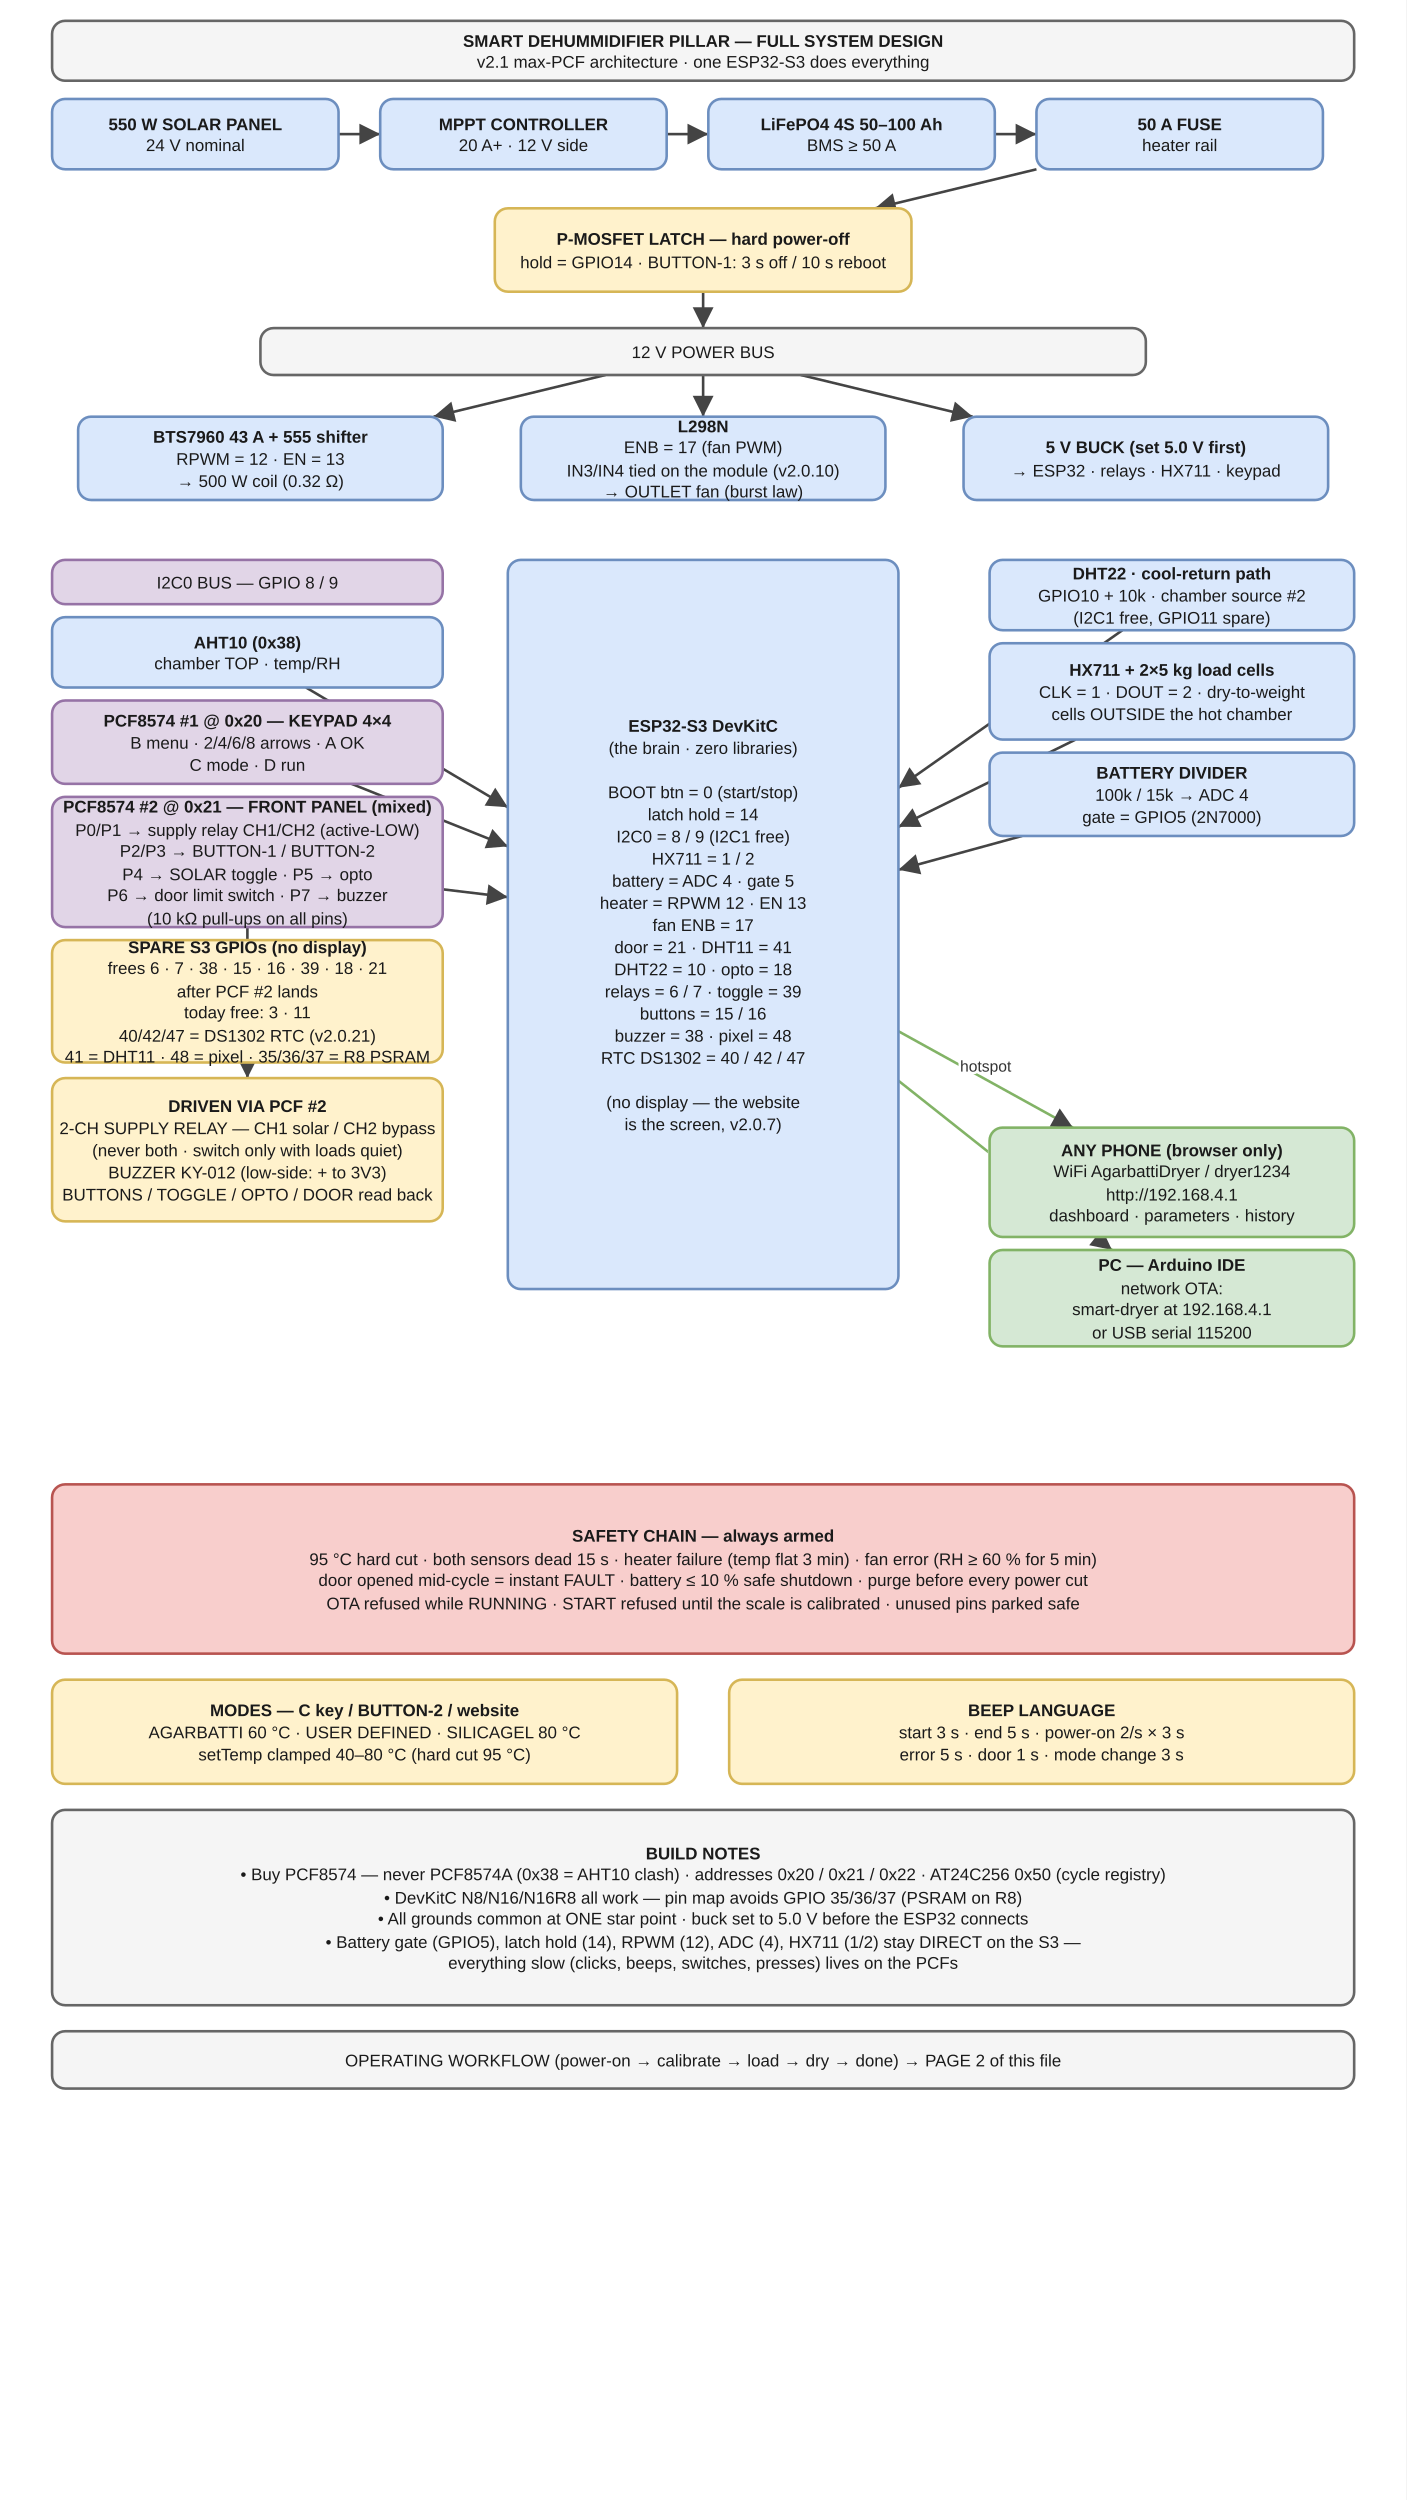
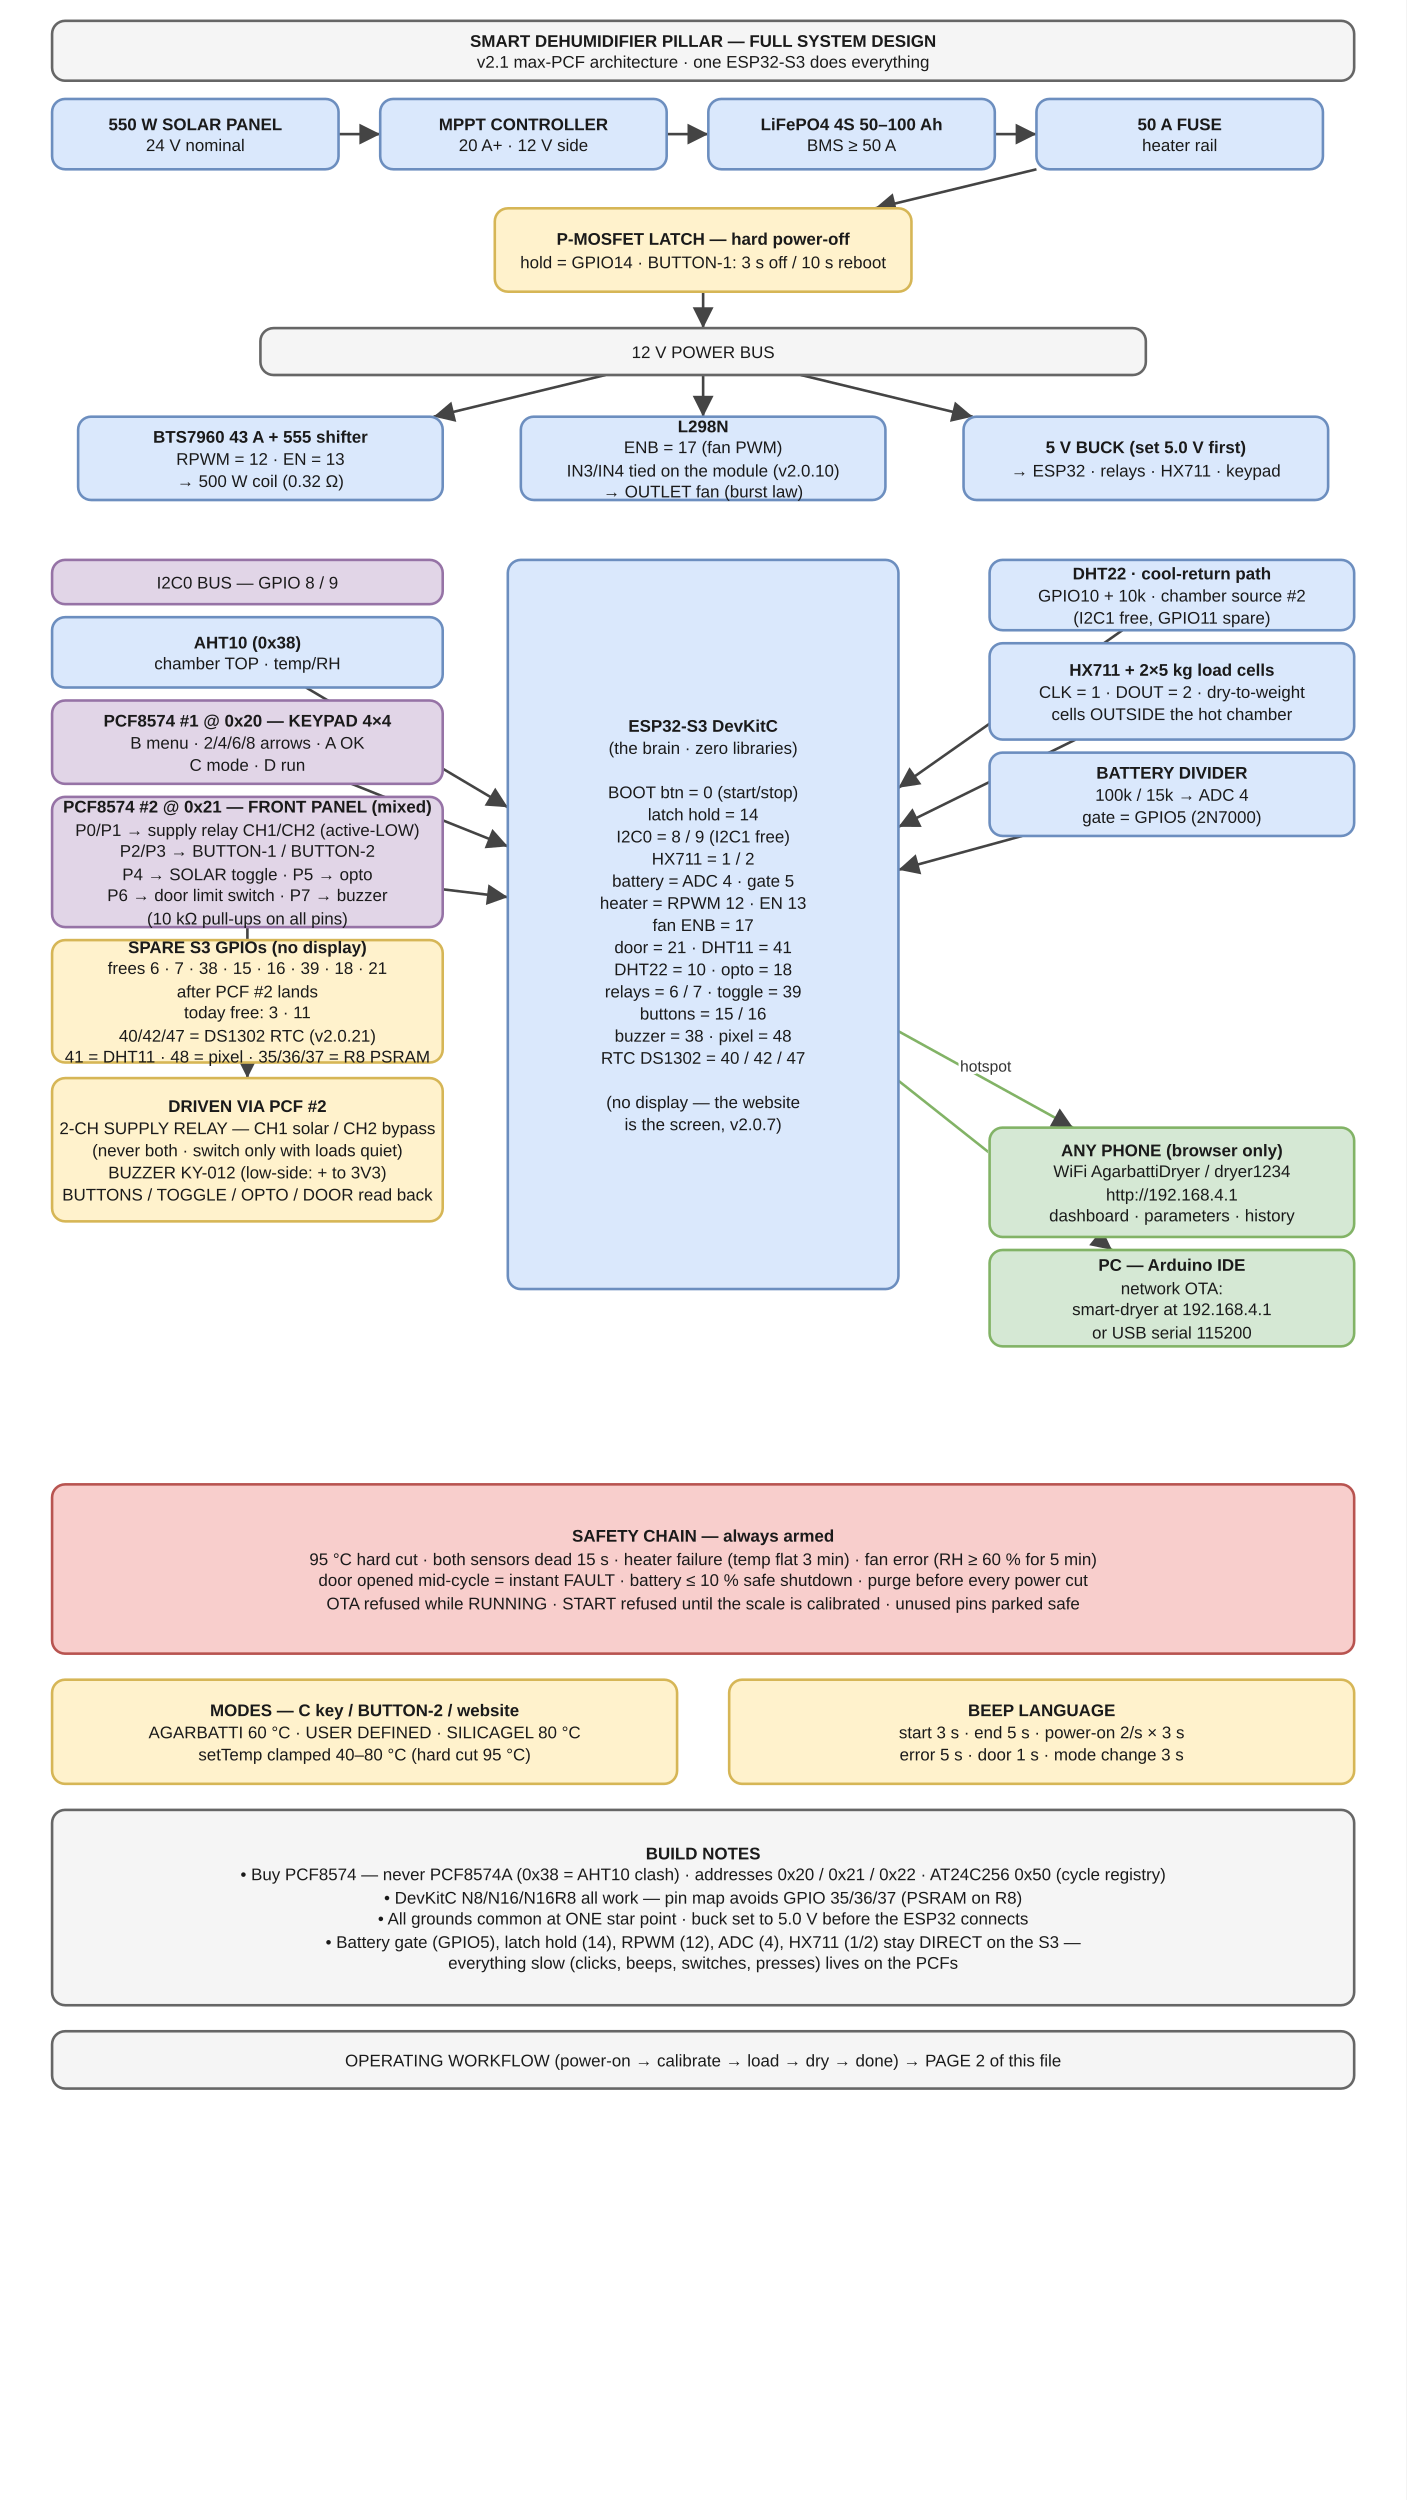
<svg xmlns="http://www.w3.org/2000/svg" viewBox="0 0 1080 1920" font-family="Segoe UI, Arial, sans-serif">
  <defs>
    <marker id="arr" markerWidth="9" markerHeight="9" refX="8" refY="4" orient="auto">
      <path d="M0,0 L8,4 L0,8 z" fill="#444" />
    </marker>
  </defs>
  <rect width="1080" height="1920" fill="#ffffff" />
  <line x1="260" y1="103" x2="292" y2="103" stroke="#444" stroke-width="2" marker-end="url(#arr)" />
  <line x1="512" y1="103" x2="544" y2="103" stroke="#444" stroke-width="2" marker-end="url(#arr)" />
  <line x1="764" y1="103" x2="796" y2="103" stroke="#444" stroke-width="2" marker-end="url(#arr)" />
  <line x1="796" y1="130" x2="672" y2="160" stroke="#444" stroke-width="2" marker-end="url(#arr)" />
  <line x1="540" y1="224" x2="540" y2="252" stroke="#444" stroke-width="2" marker-end="url(#arr)" />
  <line x1="465" y1="288" x2="333" y2="320" stroke="#444" stroke-width="2" marker-end="url(#arr)" />
  <line x1="540" y1="288" x2="540" y2="320" stroke="#444" stroke-width="2" marker-end="url(#arr)" />
  <line x1="615" y1="288" x2="747" y2="320" stroke="#444" stroke-width="2" marker-end="url(#arr)" />
  <line x1="235" y1="528" x2="390" y2="620" stroke="#444" stroke-width="2" marker-end="url(#arr)" />
  <line x1="270" y1="602" x2="390" y2="650" stroke="#444" stroke-width="2" marker-end="url(#arr)" />
  <line x1="340" y1="683" x2="390" y2="689" stroke="#444" stroke-width="2" marker-end="url(#arr)" />
  <line x1="190" y1="712" x2="190" y2="828" stroke="#444" stroke-width="2" marker-end="url(#arr)" />
  <line x1="862" y1="484" x2="690" y2="605" stroke="#444" stroke-width="2" marker-end="url(#arr)" />
  <line x1="826" y1="568" x2="690" y2="635" stroke="#444" stroke-width="2" marker-end="url(#arr)" />
  <line x1="785" y1="642" x2="690" y2="668" stroke="#444" stroke-width="2" marker-end="url(#arr)" />
  <line x1="690" y1="792" x2="824" y2="866" stroke="#82b366" stroke-width="2" marker-end="url(#arr)" />
  <text x="757" y="823" font-size="12" text-anchor="middle" fill="#333" stroke="#ffffff" stroke-width="4" paint-order="stroke">hotspot</text>
  <line x1="690" y1="830" x2="854" y2="960" stroke="#82b366" stroke-width="2" marker-end="url(#arr)" />
  <text x="772" y="889" font-size="12" text-anchor="middle" fill="#333" stroke="#ffffff" stroke-width="4" paint-order="stroke">OTA</text>
  <rect x="40" y="16" width="1000" height="46" rx="10" fill="#f5f5f5" stroke="#666666" stroke-width="2" />
-   <text x="540" y="36" font-size="13" text-anchor="middle" fill="#1a1a1a" font-weight="bold">SMART DEHUMMIDIFIER PILLAR — FULL SYSTEM DESIGN</text>
+   <text x="540" y="36" font-size="13" text-anchor="middle" fill="#1a1a1a" font-weight="bold">SMART DEHUMIDIFIER PILLAR — FULL SYSTEM DESIGN</text>
  <text x="540" y="52" font-size="13" text-anchor="middle" fill="#1a1a1a">v2.1 max-PCF architecture · one ESP32-S3 does everything</text>
  <rect x="40" y="76" width="220" height="54" rx="10" fill="#dae8fc" stroke="#6c8ebf" stroke-width="2" />
  <text x="150" y="100" font-size="13" text-anchor="middle" fill="#1a1a1a" font-weight="bold">550 W SOLAR PANEL</text>
  <text x="150" y="116" font-size="13" text-anchor="middle" fill="#1a1a1a">24 V nominal</text>
  <rect x="292" y="76" width="220" height="54" rx="10" fill="#dae8fc" stroke="#6c8ebf" stroke-width="2" />
  <text x="402" y="100" font-size="13" text-anchor="middle" fill="#1a1a1a" font-weight="bold">MPPT CONTROLLER</text>
  <text x="402" y="116" font-size="13" text-anchor="middle" fill="#1a1a1a">20 A+ · 12 V side</text>
  <rect x="544" y="76" width="220" height="54" rx="10" fill="#dae8fc" stroke="#6c8ebf" stroke-width="2" />
  <text x="654" y="100" font-size="13" text-anchor="middle" fill="#1a1a1a" font-weight="bold">LiFePO4 4S 50–100 Ah</text>
  <text x="654" y="116" font-size="13" text-anchor="middle" fill="#1a1a1a">BMS ≥ 50 A</text>
  <rect x="796" y="76" width="220" height="54" rx="10" fill="#dae8fc" stroke="#6c8ebf" stroke-width="2" />
  <text x="906" y="100" font-size="13" text-anchor="middle" fill="#1a1a1a" font-weight="bold">50 A FUSE</text>
  <text x="906" y="116" font-size="13" text-anchor="middle" fill="#1a1a1a">heater rail</text>
  <rect x="380" y="160" width="320" height="64" rx="10" fill="#fff2cc" stroke="#d6b656" stroke-width="2" />
  <text x="540" y="188" font-size="13" text-anchor="middle" fill="#1a1a1a" font-weight="bold">P-MOSFET LATCH — hard power-off</text>
  <text x="540" y="206" font-size="13" text-anchor="middle" fill="#1a1a1a">hold = GPIO14 · BUTTON-1: 3 s off / 10 s reboot</text>
  <rect x="200" y="252" width="680" height="36" rx="10" fill="#f5f5f5" stroke="#666666" stroke-width="2" />
  <text x="540" y="275" font-size="13" text-anchor="middle" fill="#1a1a1a">12 V POWER BUS</text>
  <rect x="60" y="320" width="280" height="64" rx="10" fill="#dae8fc" stroke="#6c8ebf" stroke-width="2" />
  <text x="200" y="340" font-size="13" text-anchor="middle" fill="#1a1a1a" font-weight="bold">BTS7960 43 A + 555 shifter</text>
  <text x="200" y="357" font-size="13" text-anchor="middle" fill="#1a1a1a">RPWM = 12 · EN = 13</text>
  <text x="200" y="374" font-size="13" text-anchor="middle" fill="#1a1a1a">→ 500 W coil (0.32 Ω)</text>
  <rect x="400" y="320" width="280" height="64" rx="10" fill="#dae8fc" stroke="#6c8ebf" stroke-width="2" />
  <text x="540" y="332" font-size="13" text-anchor="middle" fill="#1a1a1a" font-weight="bold">L298N</text>
  <text x="540" y="348" font-size="13" text-anchor="middle" fill="#1a1a1a">ENB = 17 (fan PWM)</text>
  <text x="540" y="366" font-size="13" text-anchor="middle" fill="#1a1a1a">IN3/IN4 tied on the module (v2.0.10)</text>
  <text x="540" y="382" font-size="13" text-anchor="middle" fill="#1a1a1a">→ OUTLET fan (burst law)</text>
  <rect x="740" y="320" width="280" height="64" rx="10" fill="#dae8fc" stroke="#6c8ebf" stroke-width="2" />
  <text x="880" y="348" font-size="13" text-anchor="middle" fill="#1a1a1a" font-weight="bold">5 V BUCK (set 5.0 V first)</text>
  <text x="880" y="366" font-size="13" text-anchor="middle" fill="#1a1a1a">→ ESP32 · relays · HX711 · keypad</text>
  <rect x="390" y="430" width="300" height="560" rx="10" fill="#dae8fc" stroke="#6c8ebf" stroke-width="2" />
  <text x="540" y="562" font-size="13" text-anchor="middle" fill="#1a1a1a" font-weight="bold">ESP32-S3 DevKitC</text>
  <text x="540" y="579" font-size="13" text-anchor="middle" fill="#1a1a1a">(the brain · zero libraries)</text>
  <text x="540" y="596" font-size="13" text-anchor="middle" fill="#1a1a1a" />
  <text x="540" y="613" font-size="13" text-anchor="middle" fill="#1a1a1a">BOOT btn = 0 (start/stop)</text>
  <text x="540" y="630" font-size="13" text-anchor="middle" fill="#1a1a1a">latch hold = 14</text>
  <text x="540" y="647" font-size="13" text-anchor="middle" fill="#1a1a1a">I2C0 = 8 / 9 (I2C1 free)</text>
  <text x="540" y="664" font-size="13" text-anchor="middle" fill="#1a1a1a">HX711 = 1 / 2</text>
  <text x="540" y="681" font-size="13" text-anchor="middle" fill="#1a1a1a">battery = ADC 4 · gate 5</text>
  <text x="540" y="698" font-size="13" text-anchor="middle" fill="#1a1a1a">heater = RPWM 12 · EN 13</text>
  <text x="540" y="715" font-size="13" text-anchor="middle" fill="#1a1a1a">fan ENB = 17</text>
  <text x="540" y="732" font-size="13" text-anchor="middle" fill="#1a1a1a">door = 21 · DHT11 = 41</text>
  <text x="540" y="749" font-size="13" text-anchor="middle" fill="#1a1a1a">DHT22 = 10 · opto = 18</text>
  <text x="540" y="766" font-size="13" text-anchor="middle" fill="#1a1a1a">relays = 6 / 7 · toggle = 39</text>
  <text x="540" y="783" font-size="13" text-anchor="middle" fill="#1a1a1a">buttons = 15 / 16</text>
  <text x="540" y="800" font-size="13" text-anchor="middle" fill="#1a1a1a">buzzer = 38 · pixel = 48</text>
  <text x="540" y="817" font-size="13" text-anchor="middle" fill="#1a1a1a">RTC DS1302 = 40 / 42 / 47</text>
  <text x="540" y="834" font-size="13" text-anchor="middle" fill="#1a1a1a" />
  <text x="540" y="851" font-size="13" text-anchor="middle" fill="#1a1a1a">(no display — the website</text>
  <text x="540" y="868" font-size="13" text-anchor="middle" fill="#1a1a1a">is the screen, v2.0.7)</text>
  <rect x="40" y="430" width="300" height="34" rx="10" fill="#e1d5e7" stroke="#9673a6" stroke-width="2" />
  <text x="190" y="452" font-size="13" text-anchor="middle" fill="#1a1a1a">I2C0 BUS — GPIO 8 / 9</text>
  <rect x="40" y="474" width="300" height="54" rx="10" fill="#dae8fc" stroke="#6c8ebf" stroke-width="2" />
  <text x="190" y="498" font-size="13" text-anchor="middle" fill="#1a1a1a" font-weight="bold">AHT10 (0x38)</text>
  <text x="190" y="514" font-size="13" text-anchor="middle" fill="#1a1a1a">chamber TOP · temp/RH</text>
  <rect x="40" y="538" width="300" height="64" rx="10" fill="#e1d5e7" stroke="#9673a6" stroke-width="2" />
  <text x="190" y="558" font-size="13" text-anchor="middle" fill="#1a1a1a" font-weight="bold">PCF8574 #1 @ 0x20 — KEYPAD 4×4</text>
  <text x="190" y="575" font-size="13" text-anchor="middle" fill="#1a1a1a">B menu · 2/4/6/8 arrows · A OK</text>
  <text x="190" y="592" font-size="13" text-anchor="middle" fill="#1a1a1a">C mode · D run</text>
  <rect x="40" y="612" width="300" height="100" rx="10" fill="#e1d5e7" stroke="#9673a6" stroke-width="2" />
  <text x="190" y="624" font-size="13" text-anchor="middle" fill="#1a1a1a" font-weight="bold">PCF8574 #2 @ 0x21 — FRONT PANEL (mixed)</text>
  <text x="190" y="642" font-size="13" text-anchor="middle" fill="#1a1a1a">P0/P1 → supply relay CH1/CH2 (active-LOW)</text>
  <text x="190" y="658" font-size="13" text-anchor="middle" fill="#1a1a1a">P2/P3 → BUTTON-1 / BUTTON-2</text>
  <text x="190" y="676" font-size="13" text-anchor="middle" fill="#1a1a1a">P4 → SOLAR toggle · P5 → opto</text>
  <text x="190" y="692" font-size="13" text-anchor="middle" fill="#1a1a1a">P6 → door limit switch · P7 → buzzer</text>
  <text x="190" y="710" font-size="13" text-anchor="middle" fill="#1a1a1a">(10 kΩ pull-ups on all pins)</text>
  <rect x="40" y="722" width="300" height="94" rx="10" fill="#fff2cc" stroke="#d6b656" stroke-width="2" />
  <text x="190" y="732" font-size="13" text-anchor="middle" fill="#1a1a1a" font-weight="bold">SPARE S3 GPIOs (no display)</text>
  <text x="190" y="748" font-size="13" text-anchor="middle" fill="#1a1a1a">frees 6 · 7 · 38 · 15 · 16 · 39 · 18 · 21</text>
  <text x="190" y="766" font-size="13" text-anchor="middle" fill="#1a1a1a">after PCF #2 lands</text>
  <text x="190" y="782" font-size="13" text-anchor="middle" fill="#1a1a1a">today free: 3 · 11</text>
  <text x="190" y="800" font-size="13" text-anchor="middle" fill="#1a1a1a">40/42/47 = DS1302 RTC (v2.0.21)</text>
  <text x="190" y="816" font-size="13" text-anchor="middle" fill="#1a1a1a">41 = DHT11 · 48 = pixel · 35/36/37 = R8 PSRAM</text>
  <rect x="40" y="828" width="300" height="110" rx="10" fill="#fff2cc" stroke="#d6b656" stroke-width="2" />
  <text x="190" y="854" font-size="13" text-anchor="middle" fill="#1a1a1a" font-weight="bold">DRIVEN VIA PCF #2</text>
  <text x="190" y="871" font-size="13" text-anchor="middle" fill="#1a1a1a">2-CH SUPPLY RELAY — CH1 solar / CH2 bypass</text>
  <text x="190" y="888" font-size="13" text-anchor="middle" fill="#1a1a1a">(never both · switch only with loads quiet)</text>
  <text x="190" y="905" font-size="13" text-anchor="middle" fill="#1a1a1a">BUZZER KY-012 (low-side: + to 3V3)</text>
  <text x="190" y="922" font-size="13" text-anchor="middle" fill="#1a1a1a">BUTTONS / TOGGLE / OPTO / DOOR read back</text>
  <rect x="760" y="430" width="280" height="54" rx="10" fill="#dae8fc" stroke="#6c8ebf" stroke-width="2" />
  <text x="900" y="445" font-size="13" text-anchor="middle" fill="#1a1a1a" font-weight="bold">DHT22 · cool-return path</text>
  <text x="900" y="462" font-size="13" text-anchor="middle" fill="#1a1a1a">GPIO10 + 10k · chamber source #2</text>
  <text x="900" y="479" font-size="13" text-anchor="middle" fill="#1a1a1a">(I2C1 free, GPIO11 spare)</text>
  <rect x="760" y="494" width="280" height="74" rx="10" fill="#dae8fc" stroke="#6c8ebf" stroke-width="2" />
  <text x="900" y="519" font-size="13" text-anchor="middle" fill="#1a1a1a" font-weight="bold">HX711 + 2×5 kg load cells</text>
  <text x="900" y="536" font-size="13" text-anchor="middle" fill="#1a1a1a">CLK = 1 · DOUT = 2 · dry-to-weight</text>
  <text x="900" y="553" font-size="13" text-anchor="middle" fill="#1a1a1a">cells OUTSIDE the hot chamber</text>
  <rect x="760" y="578" width="280" height="64" rx="10" fill="#dae8fc" stroke="#6c8ebf" stroke-width="2" />
  <text x="900" y="598" font-size="13" text-anchor="middle" fill="#1a1a1a" font-weight="bold">BATTERY DIVIDER</text>
  <text x="900" y="615" font-size="13" text-anchor="middle" fill="#1a1a1a">100k / 15k → ADC 4</text>
  <text x="900" y="632" font-size="13" text-anchor="middle" fill="#1a1a1a">gate = GPIO5 (2N7000)</text>
  <rect x="760" y="866" width="280" height="84" rx="10" fill="#d5e8d4" stroke="#82b366" stroke-width="2" />
  <text x="900" y="888" font-size="13" text-anchor="middle" fill="#1a1a1a" font-weight="bold">ANY PHONE (browser only)</text>
  <text x="900" y="904" font-size="13" text-anchor="middle" fill="#1a1a1a">WiFi AgarbattiDryer / dryer1234</text>
  <text x="900" y="922" font-size="13" text-anchor="middle" fill="#1a1a1a">http://192.168.4.1</text>
  <text x="900" y="938" font-size="13" text-anchor="middle" fill="#1a1a1a">dashboard · parameters · history</text>
  <rect x="760" y="960" width="280" height="74" rx="10" fill="#d5e8d4" stroke="#82b366" stroke-width="2" />
  <text x="900" y="976" font-size="13" text-anchor="middle" fill="#1a1a1a" font-weight="bold">PC — Arduino IDE</text>
  <text x="900" y="994" font-size="13" text-anchor="middle" fill="#1a1a1a">network OTA:</text>
  <text x="900" y="1010" font-size="13" text-anchor="middle" fill="#1a1a1a">smart-dryer at 192.168.4.1</text>
  <text x="900" y="1028" font-size="13" text-anchor="middle" fill="#1a1a1a">or USB serial 115200</text>
  <rect x="40" y="1140" width="1000" height="130" rx="10" fill="#f8cecc" stroke="#b85450" stroke-width="2" />
  <text x="540" y="1184" font-size="13" text-anchor="middle" fill="#1a1a1a" font-weight="bold">SAFETY CHAIN — always armed</text>
  <text x="540" y="1202" font-size="13" text-anchor="middle" fill="#1a1a1a">95 °C hard cut · both sensors dead 15 s · heater failure (temp flat 3 min) · fan error (RH ≥ 60 % for 5 min)</text>
  <text x="540" y="1218" font-size="13" text-anchor="middle" fill="#1a1a1a">door opened mid-cycle = instant FAULT · battery ≤ 10 % safe shutdown · purge before every power cut</text>
  <text x="540" y="1236" font-size="13" text-anchor="middle" fill="#1a1a1a">OTA refused while RUNNING · START refused until the scale is calibrated · unused pins parked safe</text>
  <rect x="40" y="1290" width="480" height="80" rx="10" fill="#fff2cc" stroke="#d6b656" stroke-width="2" />
  <text x="280" y="1318" font-size="13" text-anchor="middle" fill="#1a1a1a" font-weight="bold">MODES — C key / BUTTON-2 / website</text>
  <text x="280" y="1335" font-size="13" text-anchor="middle" fill="#1a1a1a">AGARBATTI 60 °C · USER DEFINED · SILICAGEL 80 °C</text>
  <text x="280" y="1352" font-size="13" text-anchor="middle" fill="#1a1a1a">setTemp clamped 40–80 °C (hard cut 95 °C)</text>
  <rect x="560" y="1290" width="480" height="80" rx="10" fill="#fff2cc" stroke="#d6b656" stroke-width="2" />
  <text x="800" y="1318" font-size="13" text-anchor="middle" fill="#1a1a1a" font-weight="bold">BEEP LANGUAGE</text>
  <text x="800" y="1335" font-size="13" text-anchor="middle" fill="#1a1a1a">start 3 s · end 5 s · power-on 2/s × 3 s</text>
  <text x="800" y="1352" font-size="13" text-anchor="middle" fill="#1a1a1a">error 5 s · door 1 s · mode change 3 s</text>
  <rect x="40" y="1390" width="1000" height="150" rx="10" fill="#f5f5f5" stroke="#666666" stroke-width="2" />
  <text x="540" y="1428" font-size="13" text-anchor="middle" fill="#1a1a1a" font-weight="bold">BUILD NOTES</text>
  <text x="540" y="1444" font-size="13" text-anchor="middle" fill="#1a1a1a">• Buy PCF8574 — never PCF8574A (0x38 = AHT10 clash) · addresses 0x20 / 0x21 / 0x22 · AT24C256 0x50 (cycle registry)</text>
  <text x="540" y="1462" font-size="13" text-anchor="middle" fill="#1a1a1a">• DevKitC N8/N16/N16R8 all work — pin map avoids GPIO 35/36/37 (PSRAM on R8)</text>
  <text x="540" y="1478" font-size="13" text-anchor="middle" fill="#1a1a1a">• All grounds common at ONE star point · buck set to 5.0 V before the ESP32 connects</text>
  <text x="540" y="1496" font-size="13" text-anchor="middle" fill="#1a1a1a">• Battery gate (GPIO5), latch hold (14), RPWM (12), ADC (4), HX711 (1/2) stay DIRECT on the S3 —</text>
  <text x="540" y="1512" font-size="13" text-anchor="middle" fill="#1a1a1a">  everything slow (clicks, beeps, switches, presses) lives on the PCFs</text>
  <rect x="40" y="1560" width="1000" height="44" rx="10" fill="#f5f5f5" stroke="#666666" stroke-width="2" />
  <text x="540" y="1587" font-size="13" text-anchor="middle" fill="#1a1a1a">OPERATING WORKFLOW  (power-on → calibrate → load → dry → done)  →  PAGE 2 of this file</text>
</svg>
